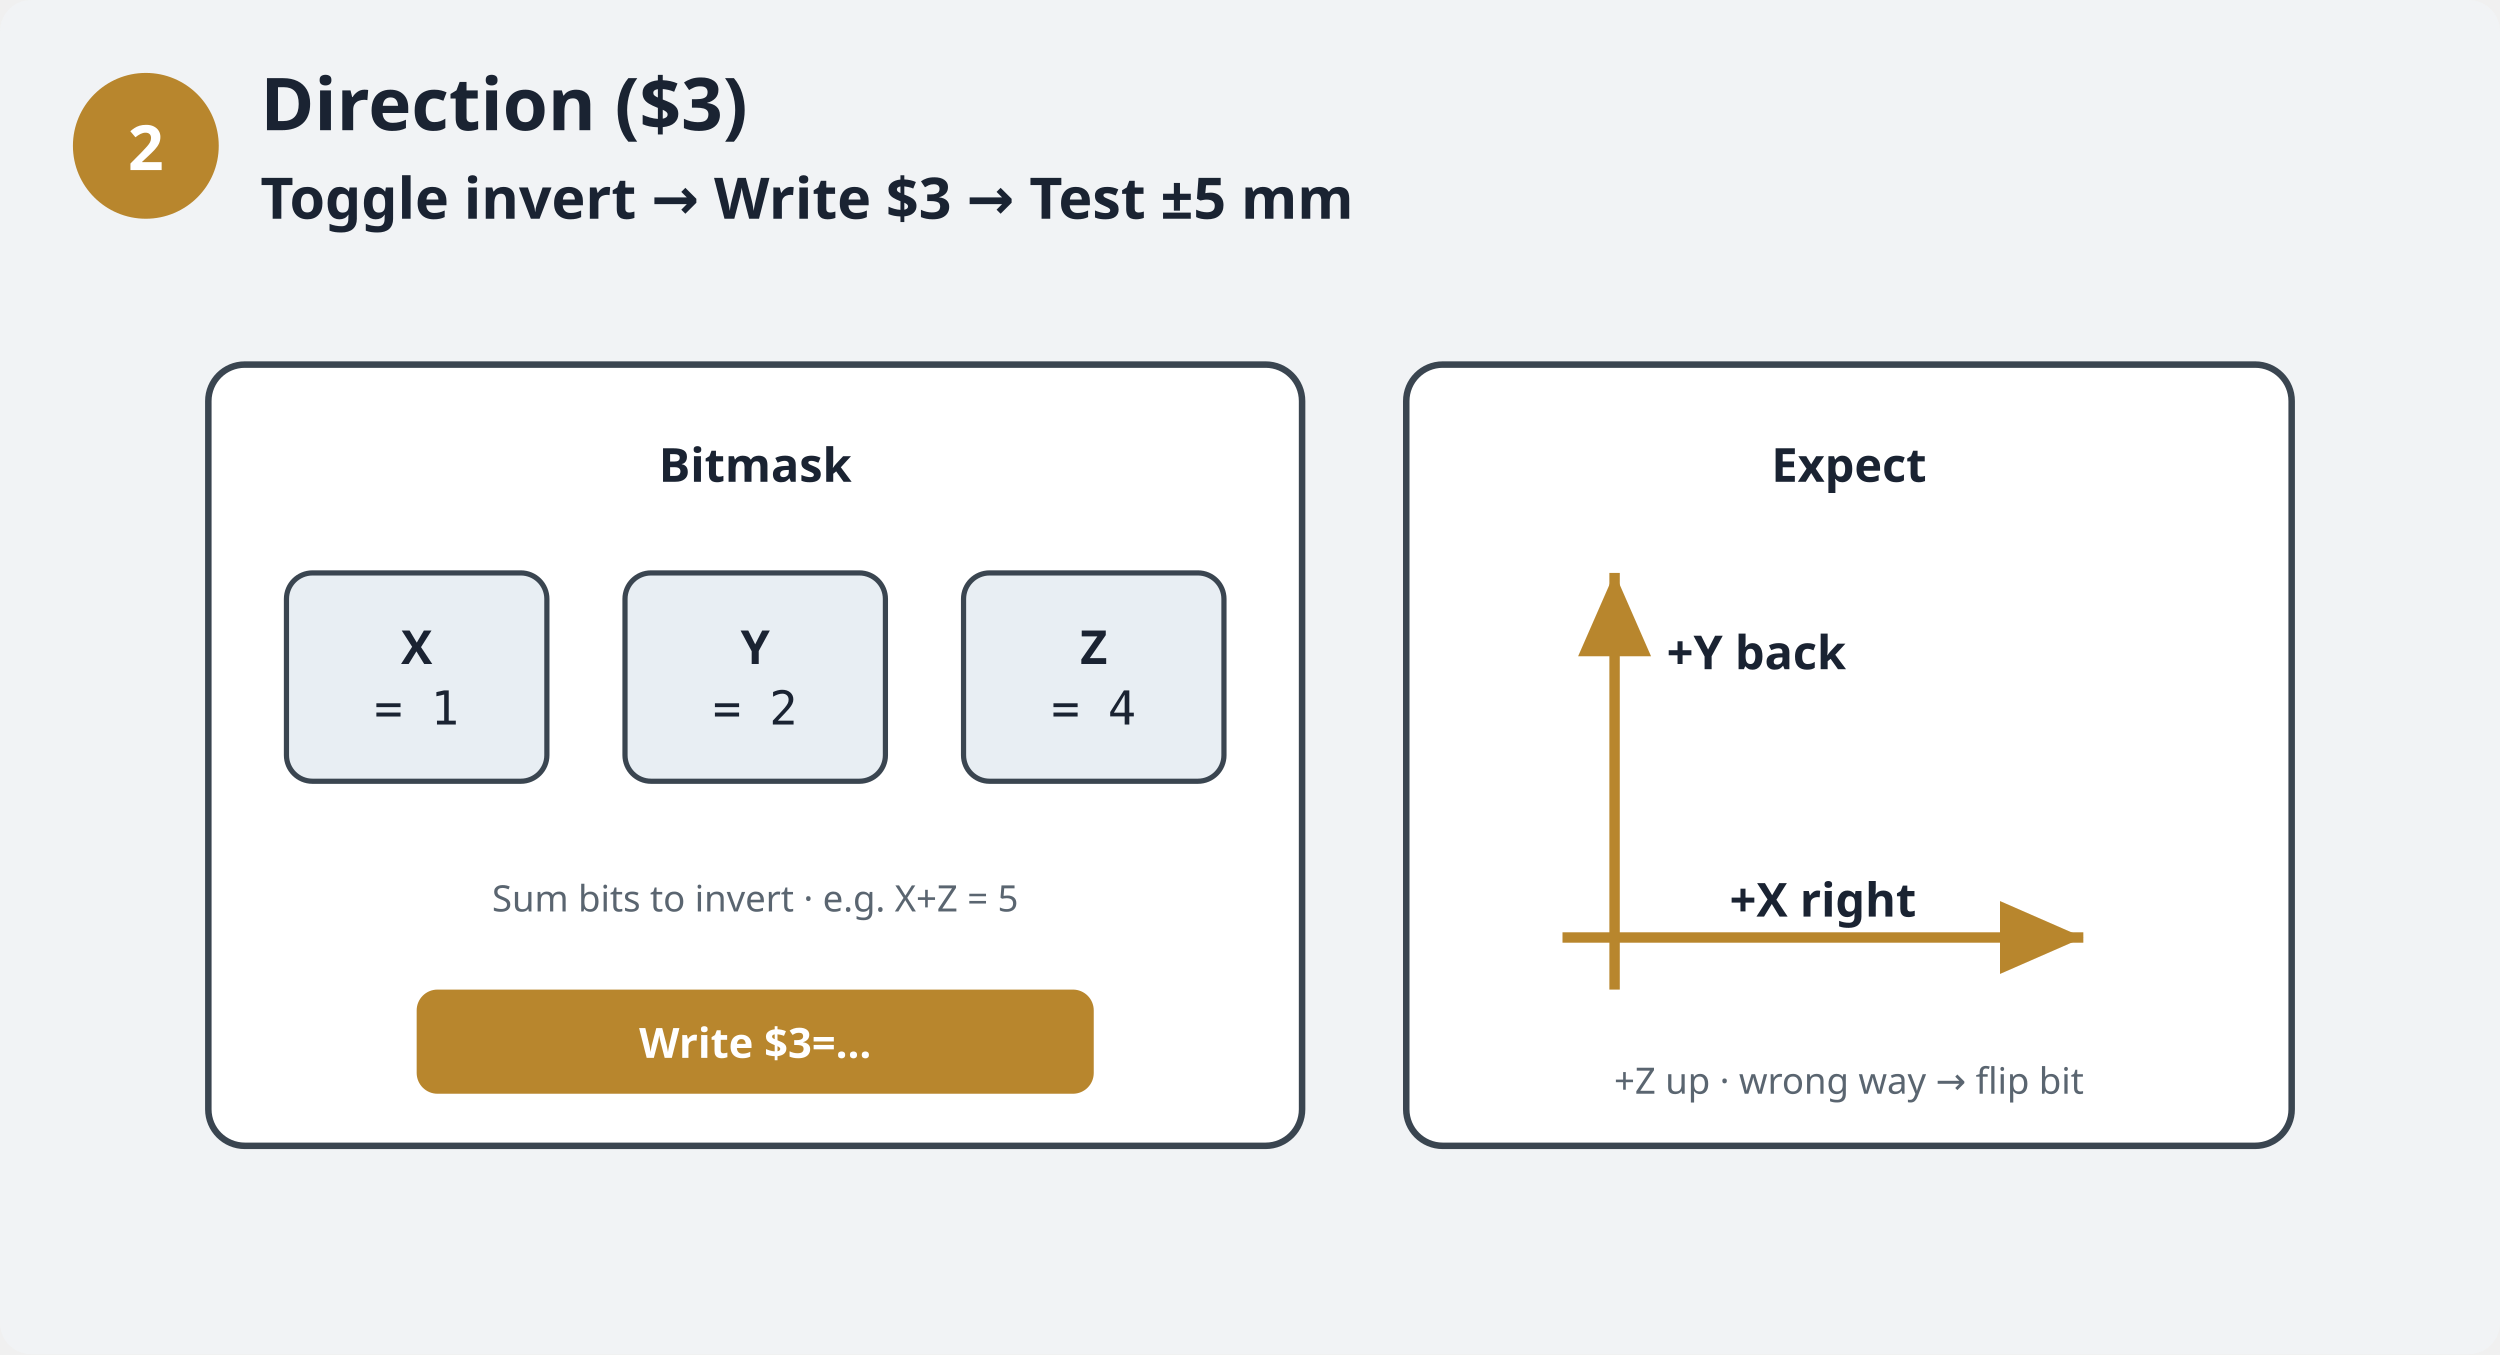
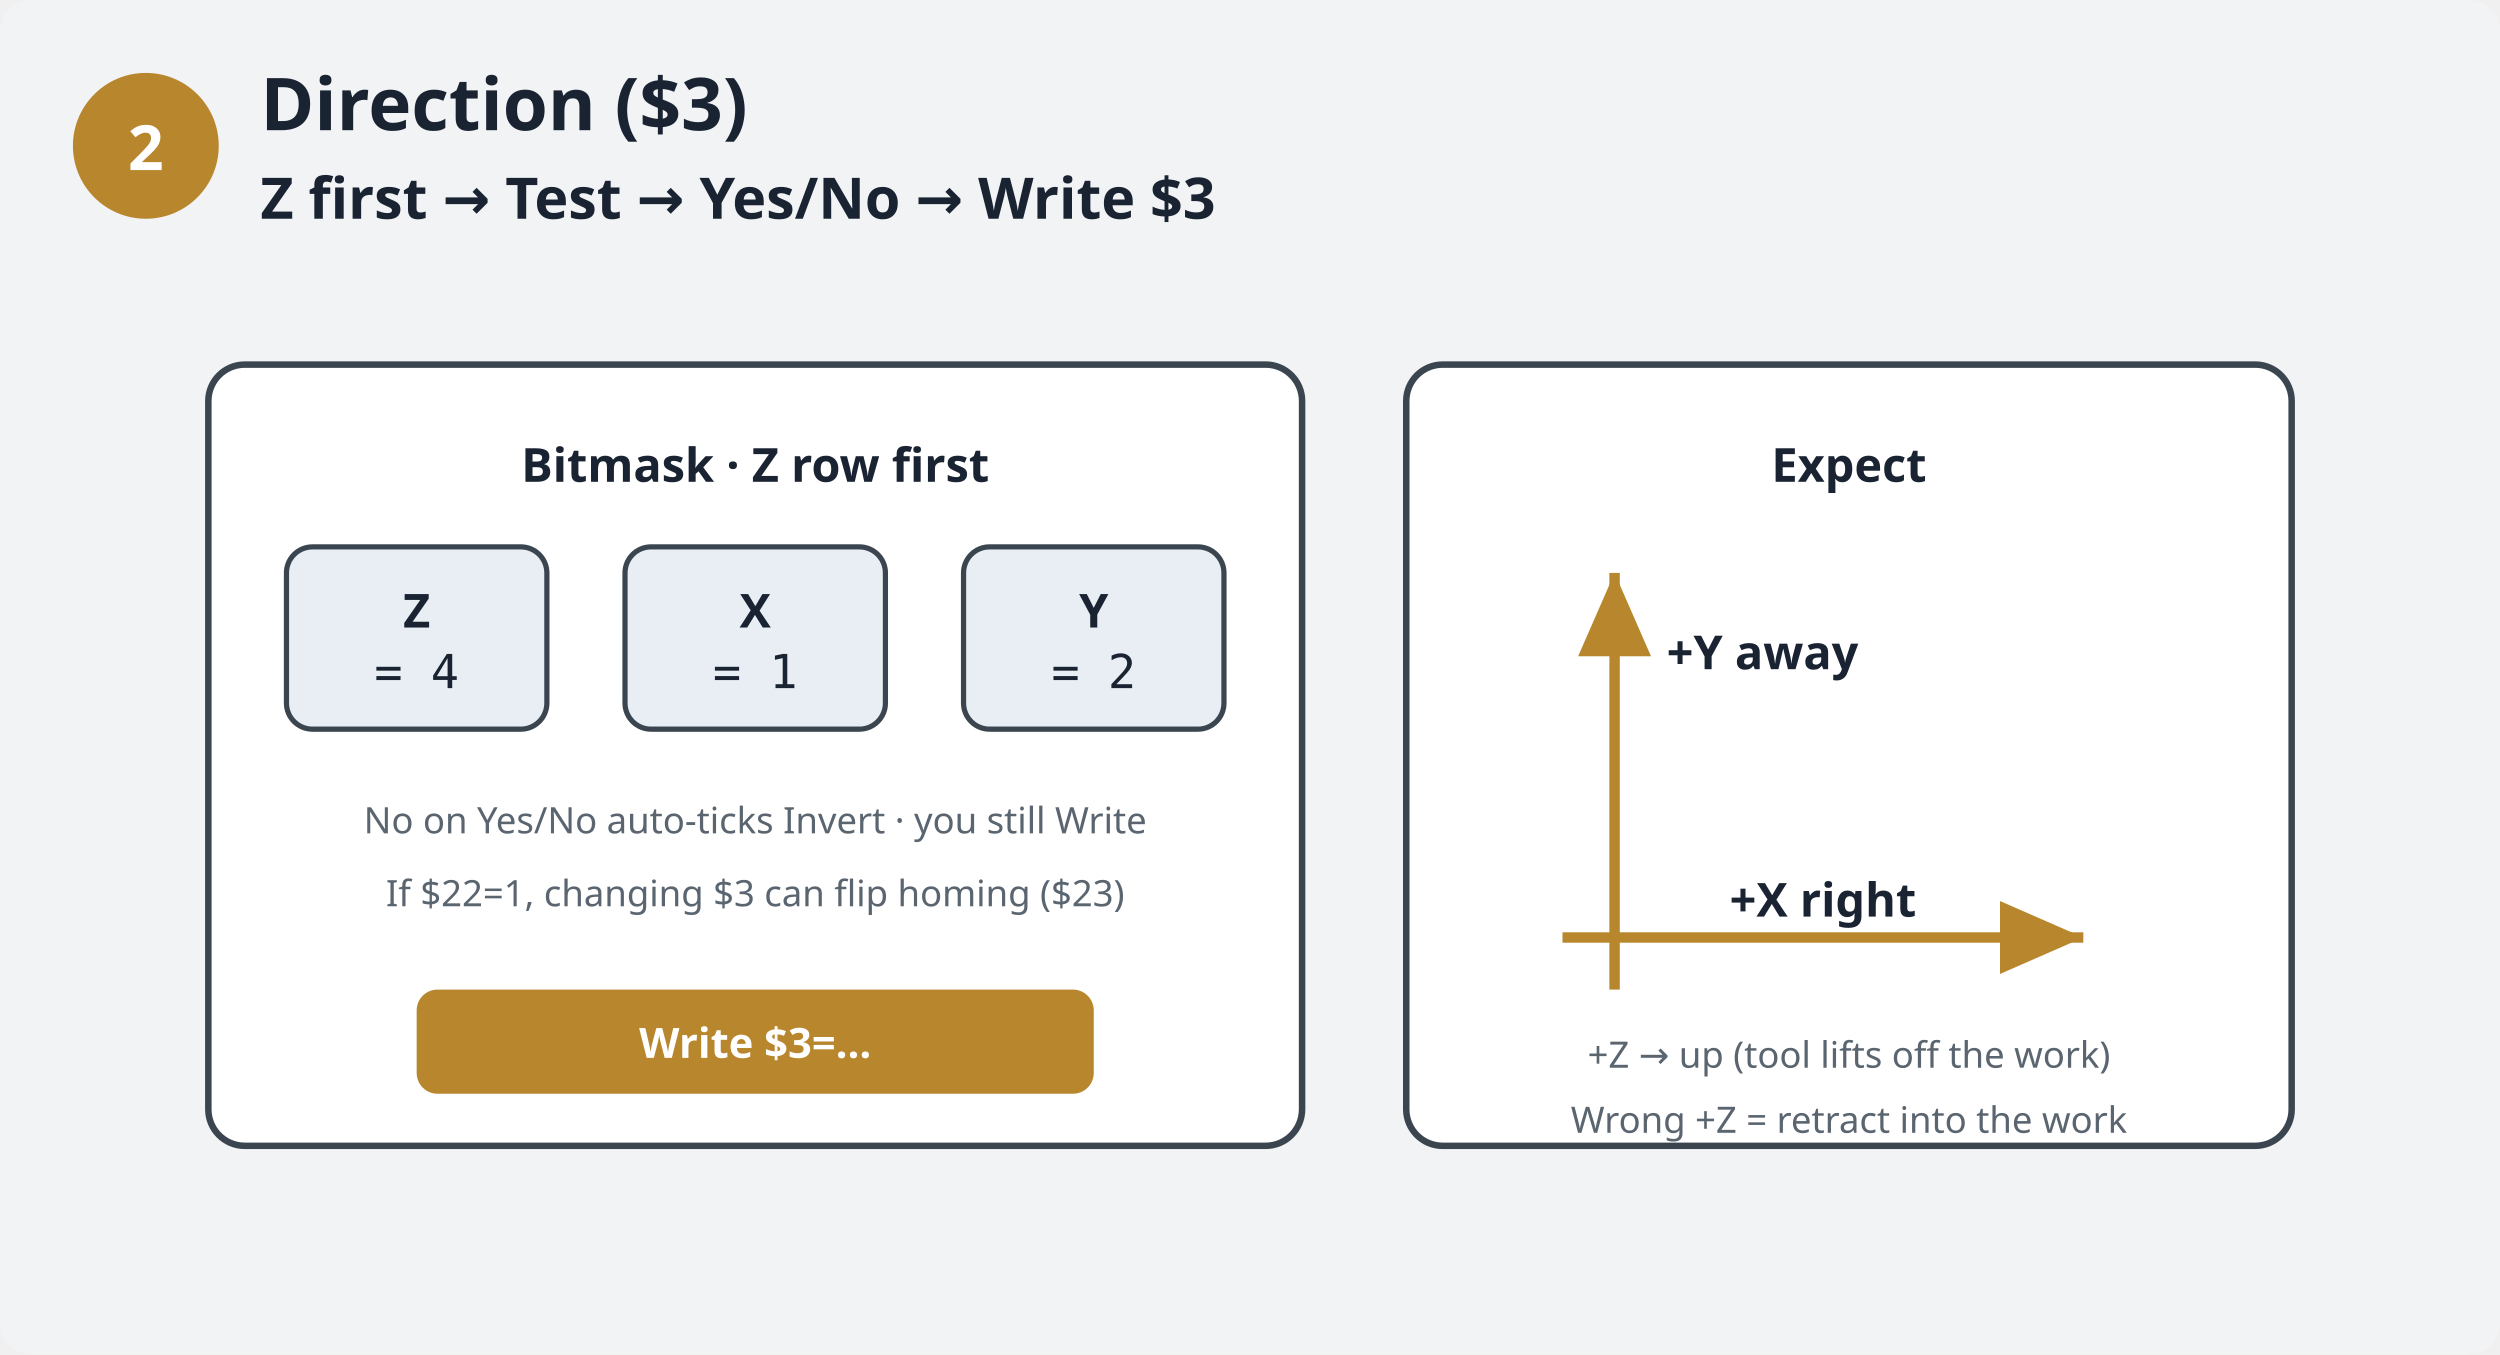
<svg xmlns="http://www.w3.org/2000/svg" viewBox="0 0 960 520" role="img" aria-labelledby="t d">
  <defs>
    <style>
      /* SharpCNC diagram type: UI stack on all text; avoid SVG Times default on .tiny/etc. */
      text, tspan { font-family: "Sora", system-ui, "Segoe UI", sans-serif; }
      .bg { fill: #f1f3f5; }
      .card { fill: #ffffff; stroke: #3a4550; stroke-width: 2.5; }
      .bit { fill: #e8eef3; stroke: #3a4550; stroke-width: 2; }
      .num { fill: #b8862d; }
      .lab { font-family: "Sora", system-ui, "Segoe UI", sans-serif; fill: #1a2332; font-size: 18px; }
      .big { font-size: 28px; font-weight: 700; }
      .act { font-size: 22px; font-weight: 700; }
      .tiny { font-size: 14px; fill: #5a6570; }
      .w { fill: #ffffff; font-family: "Sora", system-ui, "Segoe UI", sans-serif; font-weight: 700; }
      .mono { font-family: "IBM Plex Mono", ui-monospace, SFMono-Regular, Menlo, Consolas, monospace; fill: #1a2332; font-size: 18px; }
      .arrow { stroke: #b8862d; stroke-width: 4; fill: none; marker-end: url(#a); }
      .btn { fill: #b8862d; }
    </style>
    <marker id="a" markerWidth="10" markerHeight="10" refX="8" refY="3.5" orient="auto">
      <path d="M0,0 L8,3.5 L0,7 Z" fill="#b8862d" />
    </marker>
  </defs>
  <rect class="bg" width="960" height="520" rx="12" />
  <circle class="num" cx="56" cy="56" r="28" />
  <text class="w" x="56" y="56" text-anchor="middle" dominant-baseline="central" font-size="24">2</text>
  <text class="lab big" x="100" y="50">Direction ($3)</text>
-   <text class="lab act" x="100" y="84">Toggle invert → Write $3 → Test ±5 mm</text>
+   <text class="lab act" x="100" y="84">Z first → Test → Yes/No → Write $3</text>
  <rect class="card" x="80" y="140" width="420" height="300" rx="14" />
-   <text class="lab" x="290" y="185" text-anchor="middle" font-weight="700">Bitmask</text>
-   <rect class="bit" x="110" y="220" width="100" height="80" rx="10" />
-   <text class="lab" x="160" y="248" text-anchor="middle" dominant-baseline="central" font-weight="700">X</text>
-   <text class="mono" x="160" y="272" text-anchor="middle" dominant-baseline="central">= 1</text>
-   <rect class="bit" x="240" y="220" width="100" height="80" rx="10" />
-   <text class="lab" x="290" y="248" text-anchor="middle" dominant-baseline="central" font-weight="700">Y</text>
-   <text class="mono" x="290" y="272" text-anchor="middle" dominant-baseline="central">= 2</text>
-   <rect class="bit" x="370" y="220" width="100" height="80" rx="10" />
-   <text class="lab" x="420" y="248" text-anchor="middle" dominant-baseline="central" font-weight="700">Z</text>
-   <text class="mono" x="420" y="272" text-anchor="middle" dominant-baseline="central">= 4</text>
-   <text class="tiny" x="290" y="350" text-anchor="middle">Sum bits to invert · e.g. X+Z = 5</text>
+   <text class="lab" x="290" y="185" text-anchor="middle" font-weight="700">Bitmask · Z row first</text>
+   <rect class="bit" x="110" y="210" width="100" height="70" rx="10" />
+   <text class="lab" x="160" y="234" text-anchor="middle" dominant-baseline="central" font-weight="700">Z</text>
+   <text class="mono" x="160" y="258" text-anchor="middle" dominant-baseline="central">= 4</text>
+   <rect class="bit" x="240" y="210" width="100" height="70" rx="10" />
+   <text class="lab" x="290" y="234" text-anchor="middle" dominant-baseline="central" font-weight="700">X</text>
+   <text class="mono" x="290" y="258" text-anchor="middle" dominant-baseline="central">= 1</text>
+   <rect class="bit" x="370" y="210" width="100" height="70" rx="10" />
+   <text class="lab" x="420" y="234" text-anchor="middle" dominant-baseline="central" font-weight="700">Y</text>
+   <text class="mono" x="420" y="258" text-anchor="middle" dominant-baseline="central">= 2</text>
+   <text class="tiny" x="290" y="320" text-anchor="middle">No on Yes/No auto-ticks Invert · you still Write</text>
+   <text class="tiny" x="290" y="348" text-anchor="middle">If $22=1, changing $3 can flip homing ($23)</text>
  <rect class="btn" x="160" y="380" width="260" height="40" rx="8" />
  <text class="w" x="290" y="400" text-anchor="middle" dominant-baseline="central" font-size="16">Write $3=…</text>
  <rect class="card" x="540" y="140" width="340" height="300" rx="14" />
  <text class="lab" x="710" y="185" text-anchor="middle" font-weight="700">Expect</text>
  <path class="arrow" d="M600 360 H800" />
  <text class="lab" x="700" y="345" text-anchor="middle" dominant-baseline="central" font-weight="700">+X right</text>
  <path class="arrow" d="M620 380 V220" />
-   <text class="lab" x="640" y="250" dominant-baseline="central" font-weight="700">+Y back</text>
-   <text class="tiny" x="710" y="420" text-anchor="middle">+Z up · wrong way → flip bit</text>
+   <text class="lab" x="640" y="250" dominant-baseline="central" font-weight="700">+Y away</text>
+   <text class="tiny" x="710" y="410" text-anchor="middle">+Z → up (tool lifts off the work)</text>
+   <text class="tiny" x="710" y="435" text-anchor="middle">Wrong +Z = retract into the work</text>
</svg>
